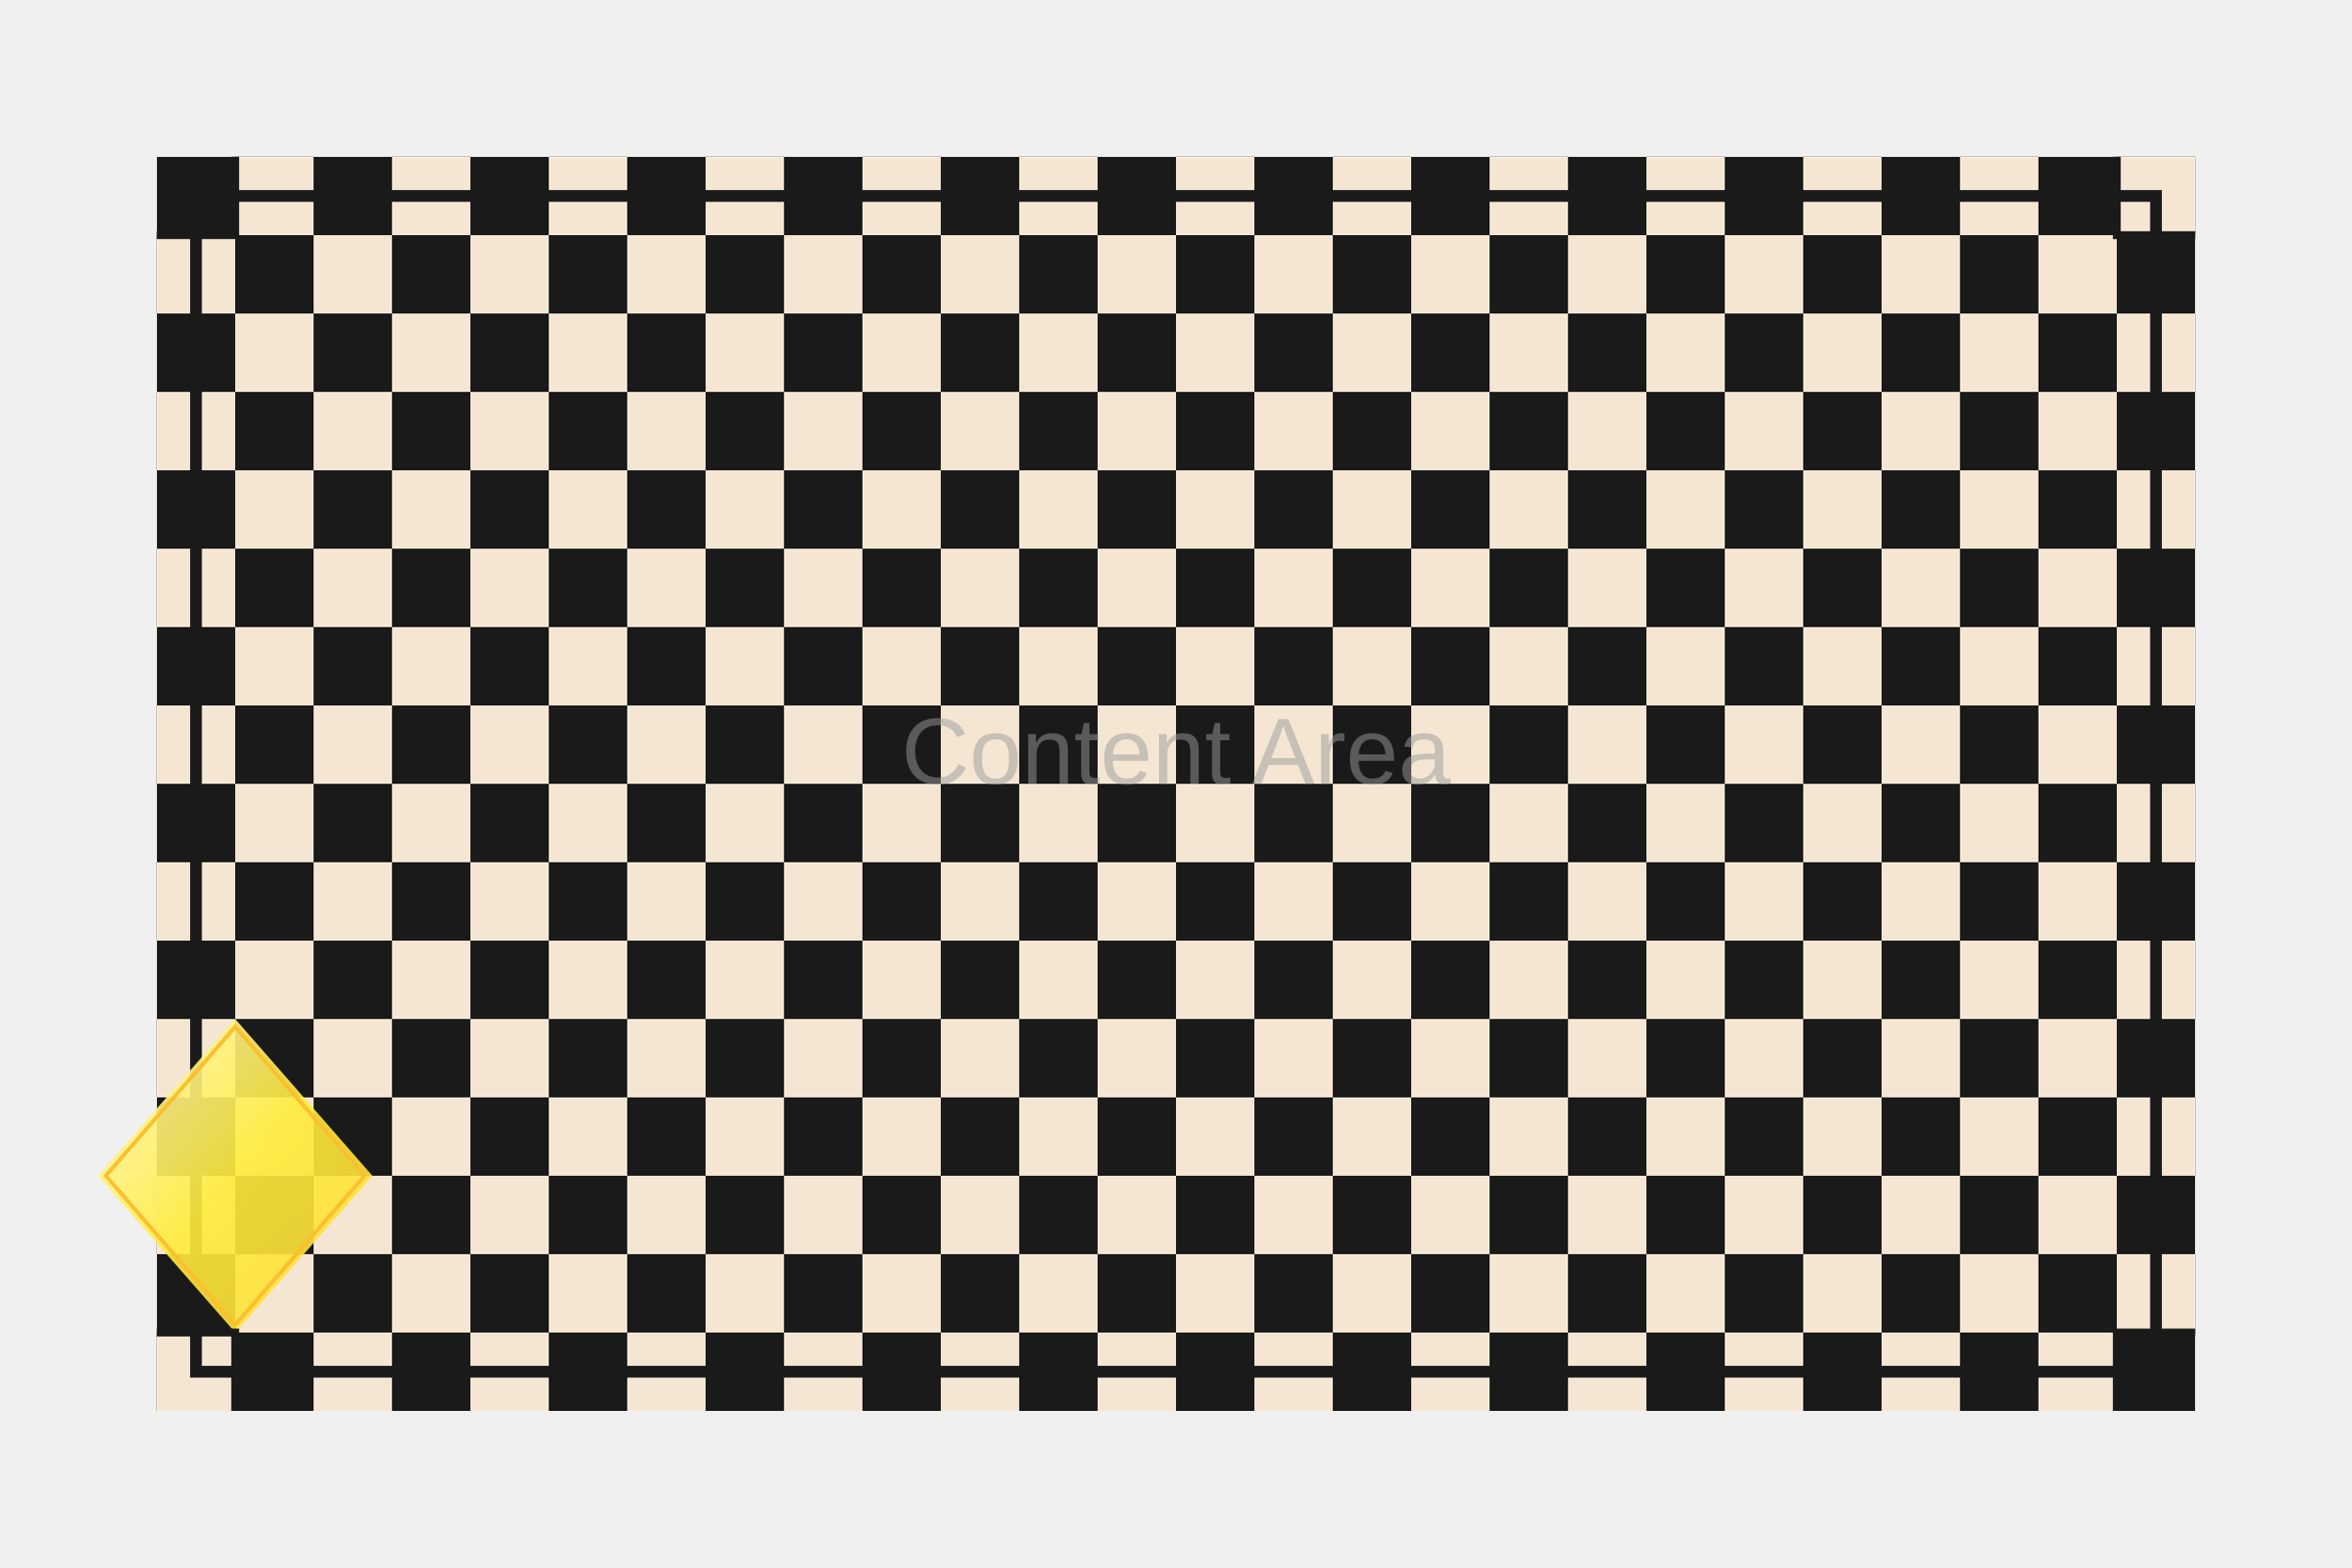
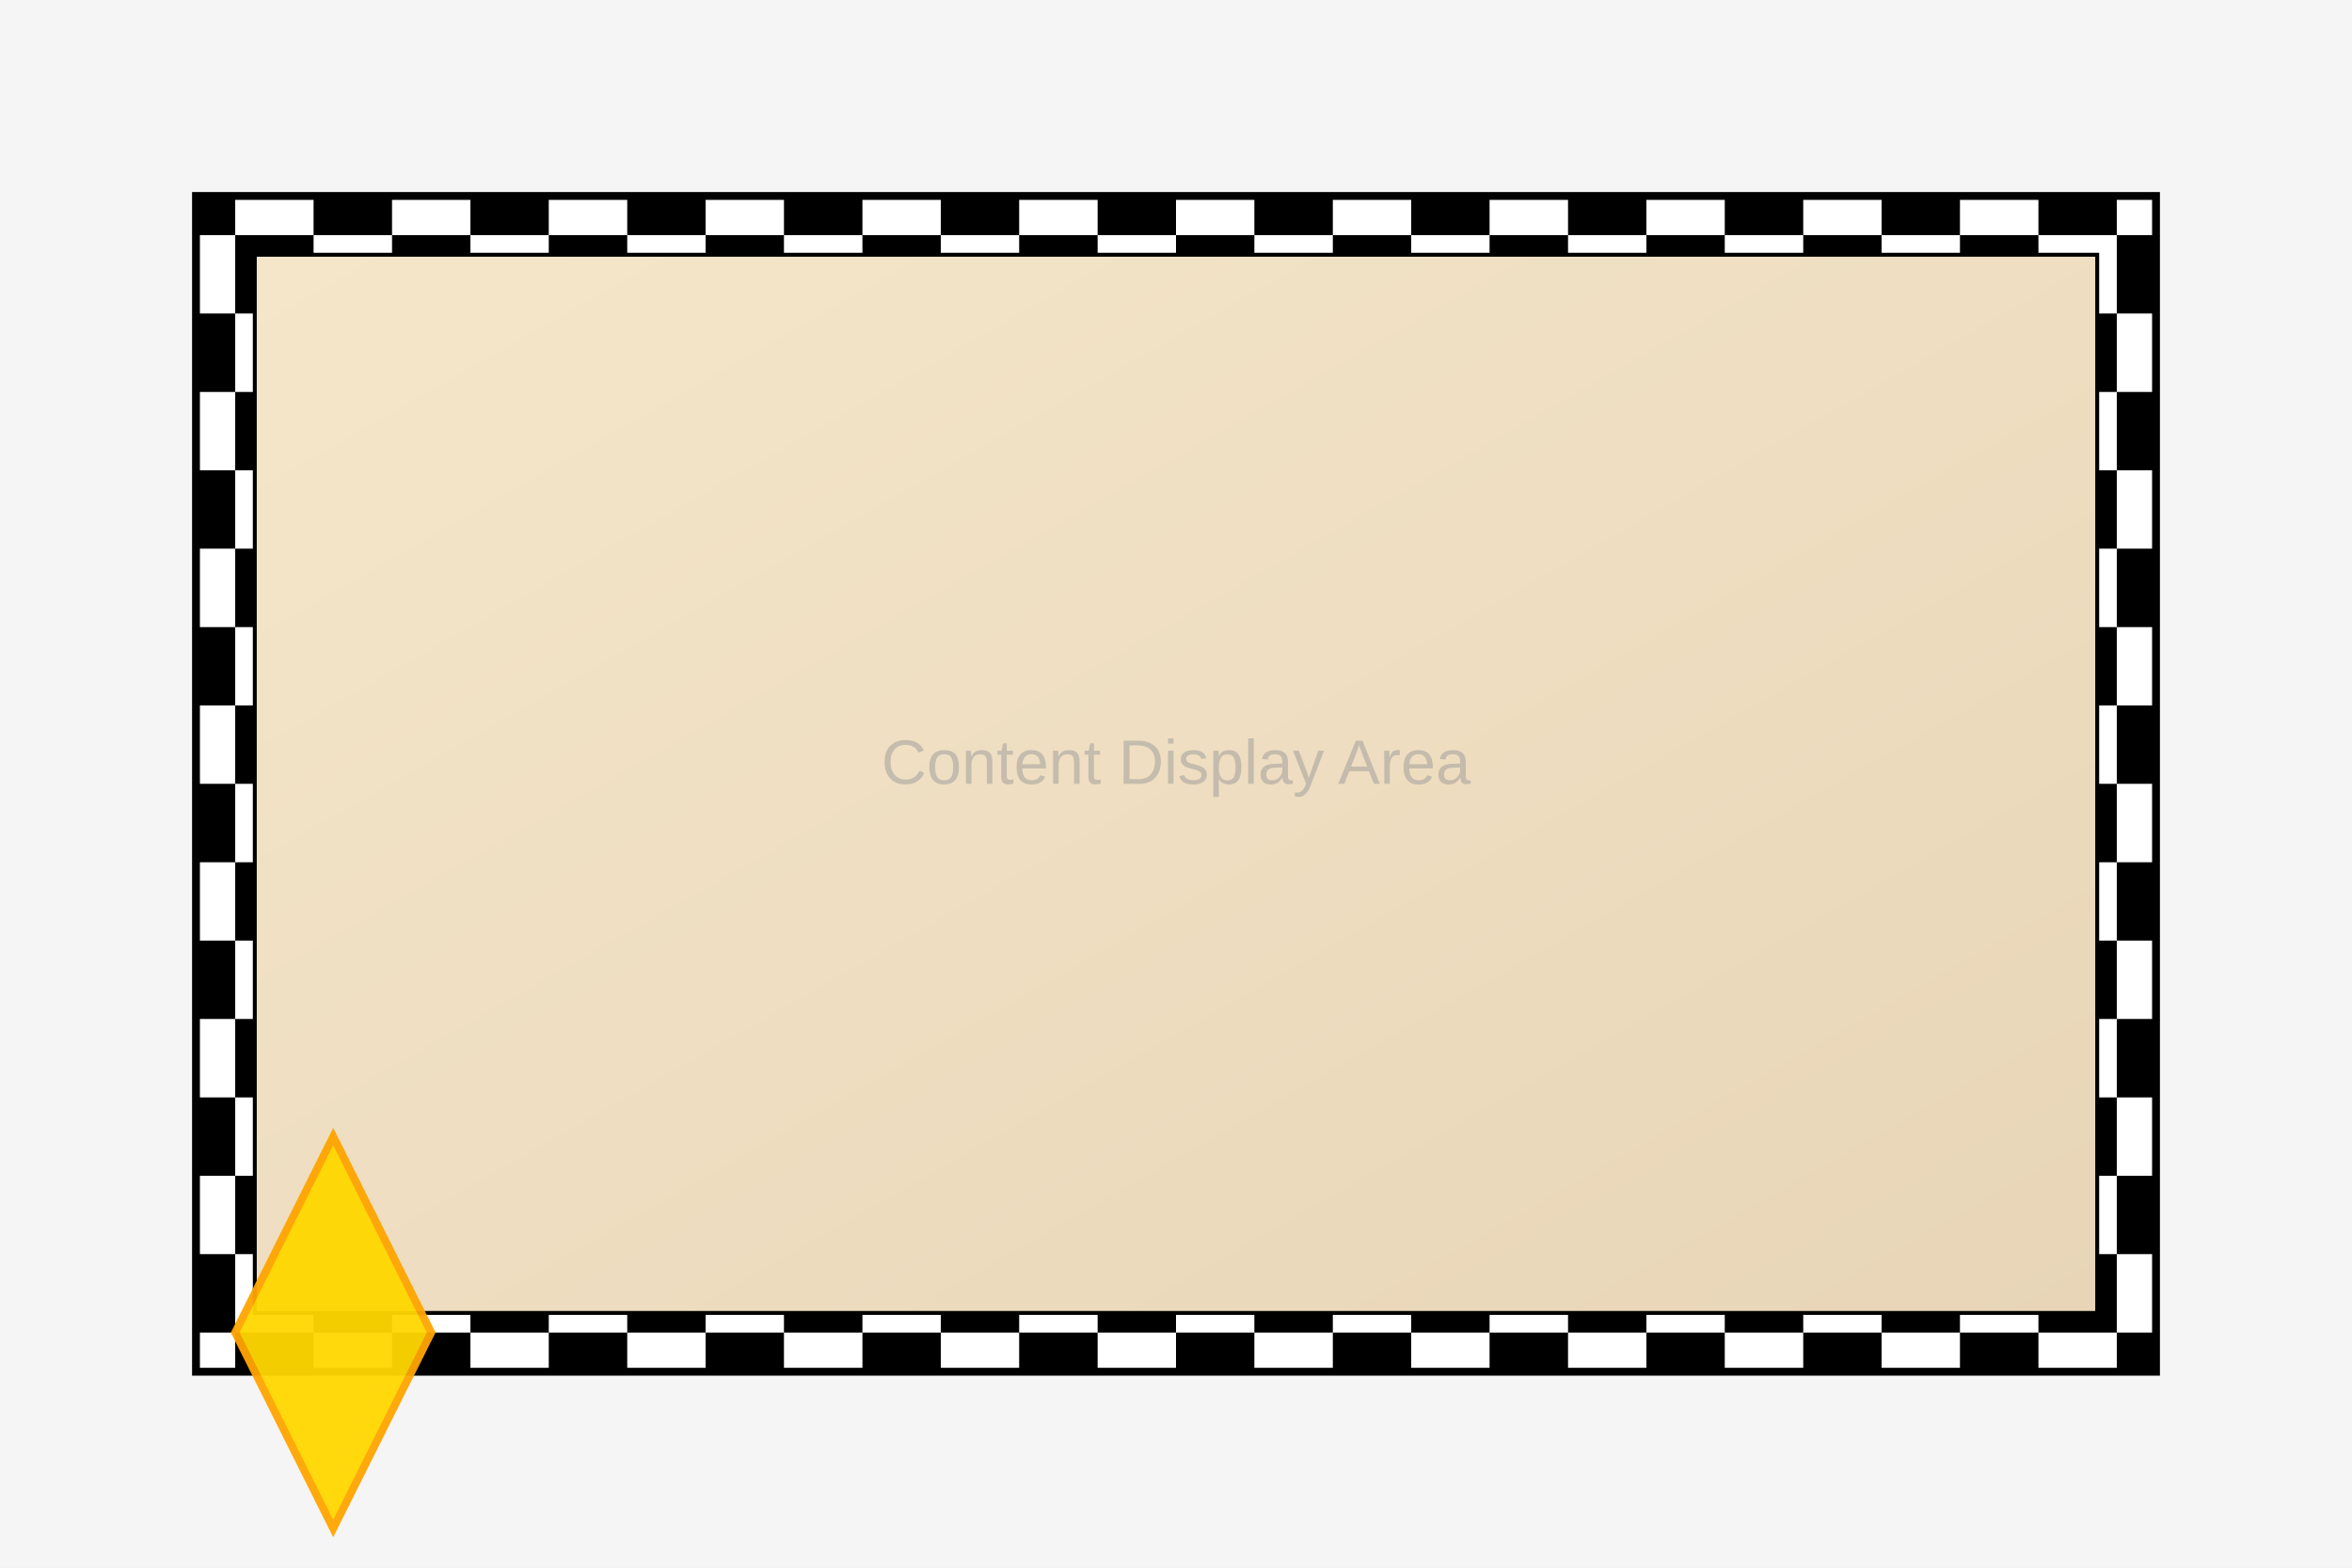
<svg xmlns="http://www.w3.org/2000/svg" width="600" height="400" viewBox="0 0 600 400">
  <defs>
    <pattern id="checkerboard" x="0" y="0" width="40" height="40" patternUnits="userSpaceOnUse">
-       <rect x="0" y="0" width="20" height="20" fill="#1a1a1a" />
-       <rect x="20" y="0" width="20" height="20" fill="#f5e6d3" />
-       <rect x="0" y="20" width="20" height="20" fill="#f5e6d3" />
-       <rect x="20" y="20" width="20" height="20" fill="#1a1a1a" />
+       <rect x="0" y="0" width="40" height="40" fill="white" />
+       <rect x="0" y="0" width="20" height="20" fill="#000000" />
+       <rect x="20" y="20" width="20" height="20" fill="#000000" />
    </pattern>
-     <linearGradient id="diamondGradient" x1="0%" y1="0%" x2="100%" y2="100%">
-       <stop offset="0%" style="stop-color:#fff9c4;stop-opacity:1" />
-       <stop offset="50%" style="stop-color:#ffeb3b;stop-opacity:1" />
-       <stop offset="100%" style="stop-color:#fdd835;stop-opacity:1" />
+     <linearGradient id="beigeGradient" x1="0%" y1="0%" x2="100%" y2="100%">
+       <stop offset="0%" style="stop-color:#F5E6CA;stop-opacity:1" />
+       <stop offset="100%" style="stop-color:#E8D5B7;stop-opacity:1" />
    </linearGradient>
  </defs>
-   <g id="frame-background">
-     <rect x="40" y="40" width="520" height="320" fill="url(#checkerboard)" />
-     <rect x="50" y="50" width="500" height="300" fill="none" stroke="#1a1a1a" stroke-width="3" />
+   <rect x="0" y="0" width="600" height="400" fill="#F5F5F5" />
+   <g id="frame">
+     <rect x="50" y="50" width="500" height="300" fill="url(#checkerboard)" stroke="#000000" stroke-width="2" />
+     <rect x="65" y="65" width="470" height="270" fill="url(#beigeGradient)" stroke="#000000" stroke-width="1" />
  </g>
-   <g id="content-area">
-     <rect x="80" y="80" width="440" height="240" fill="transparent" />
-     <text x="300" y="200" text-anchor="middle" font-family="Arial, sans-serif" font-size="24" fill="#999" opacity="0.5">
-       Content Area
-     </text>
+   <g id="diamond" transform="translate(60, 290)">
+     <polygon points="0,50 25,0 50,50 25,100" fill="#FFD700" stroke="#FFA500" stroke-width="2" opacity="0.95" />
  </g>
-   <g id="decorative-diamond" transform="translate(60, 300)">
-     <polygon points="0,-40 35,0 0,40 -35,0" fill="url(#diamondGradient)" opacity="0.9" />
-     <polygon points="0,-38 33,0 0,38 -33,0" fill="none" stroke="#fbc02d" stroke-width="1" />
-   </g>
-   <g id="corner-accent" transform="translate(40, 40)">
-     <path d="M0,20 L20,20 L20,0" fill="none" stroke="#1a1a1a" stroke-width="2" />
-   </g>
-   <g id="corner-accent" transform="translate(560, 40)">
-     <path d="M0,20 L-20,20 L-20,0" fill="none" stroke="#1a1a1a" stroke-width="2" />
-   </g>
-   <g id="corner-accent" transform="translate(40, 360)">
-     <path d="M0,-20 L20,-20 L20,0" fill="none" stroke="#1a1a1a" stroke-width="2" />
-   </g>
-   <g id="corner-accent" transform="translate(560, 360)">
-     <path d="M0,-20 L-20,-20 L-20,0" fill="none" stroke="#1a1a1a" stroke-width="2" />
-   </g>
+   <rect x="75" y="75" width="450" height="250" fill="none" stroke="none" />
+   <text x="300" y="200" text-anchor="middle" font-family="Arial, sans-serif" font-size="16" fill="#999" opacity="0.5">
+     Content Display Area
+   </text>
</svg>
